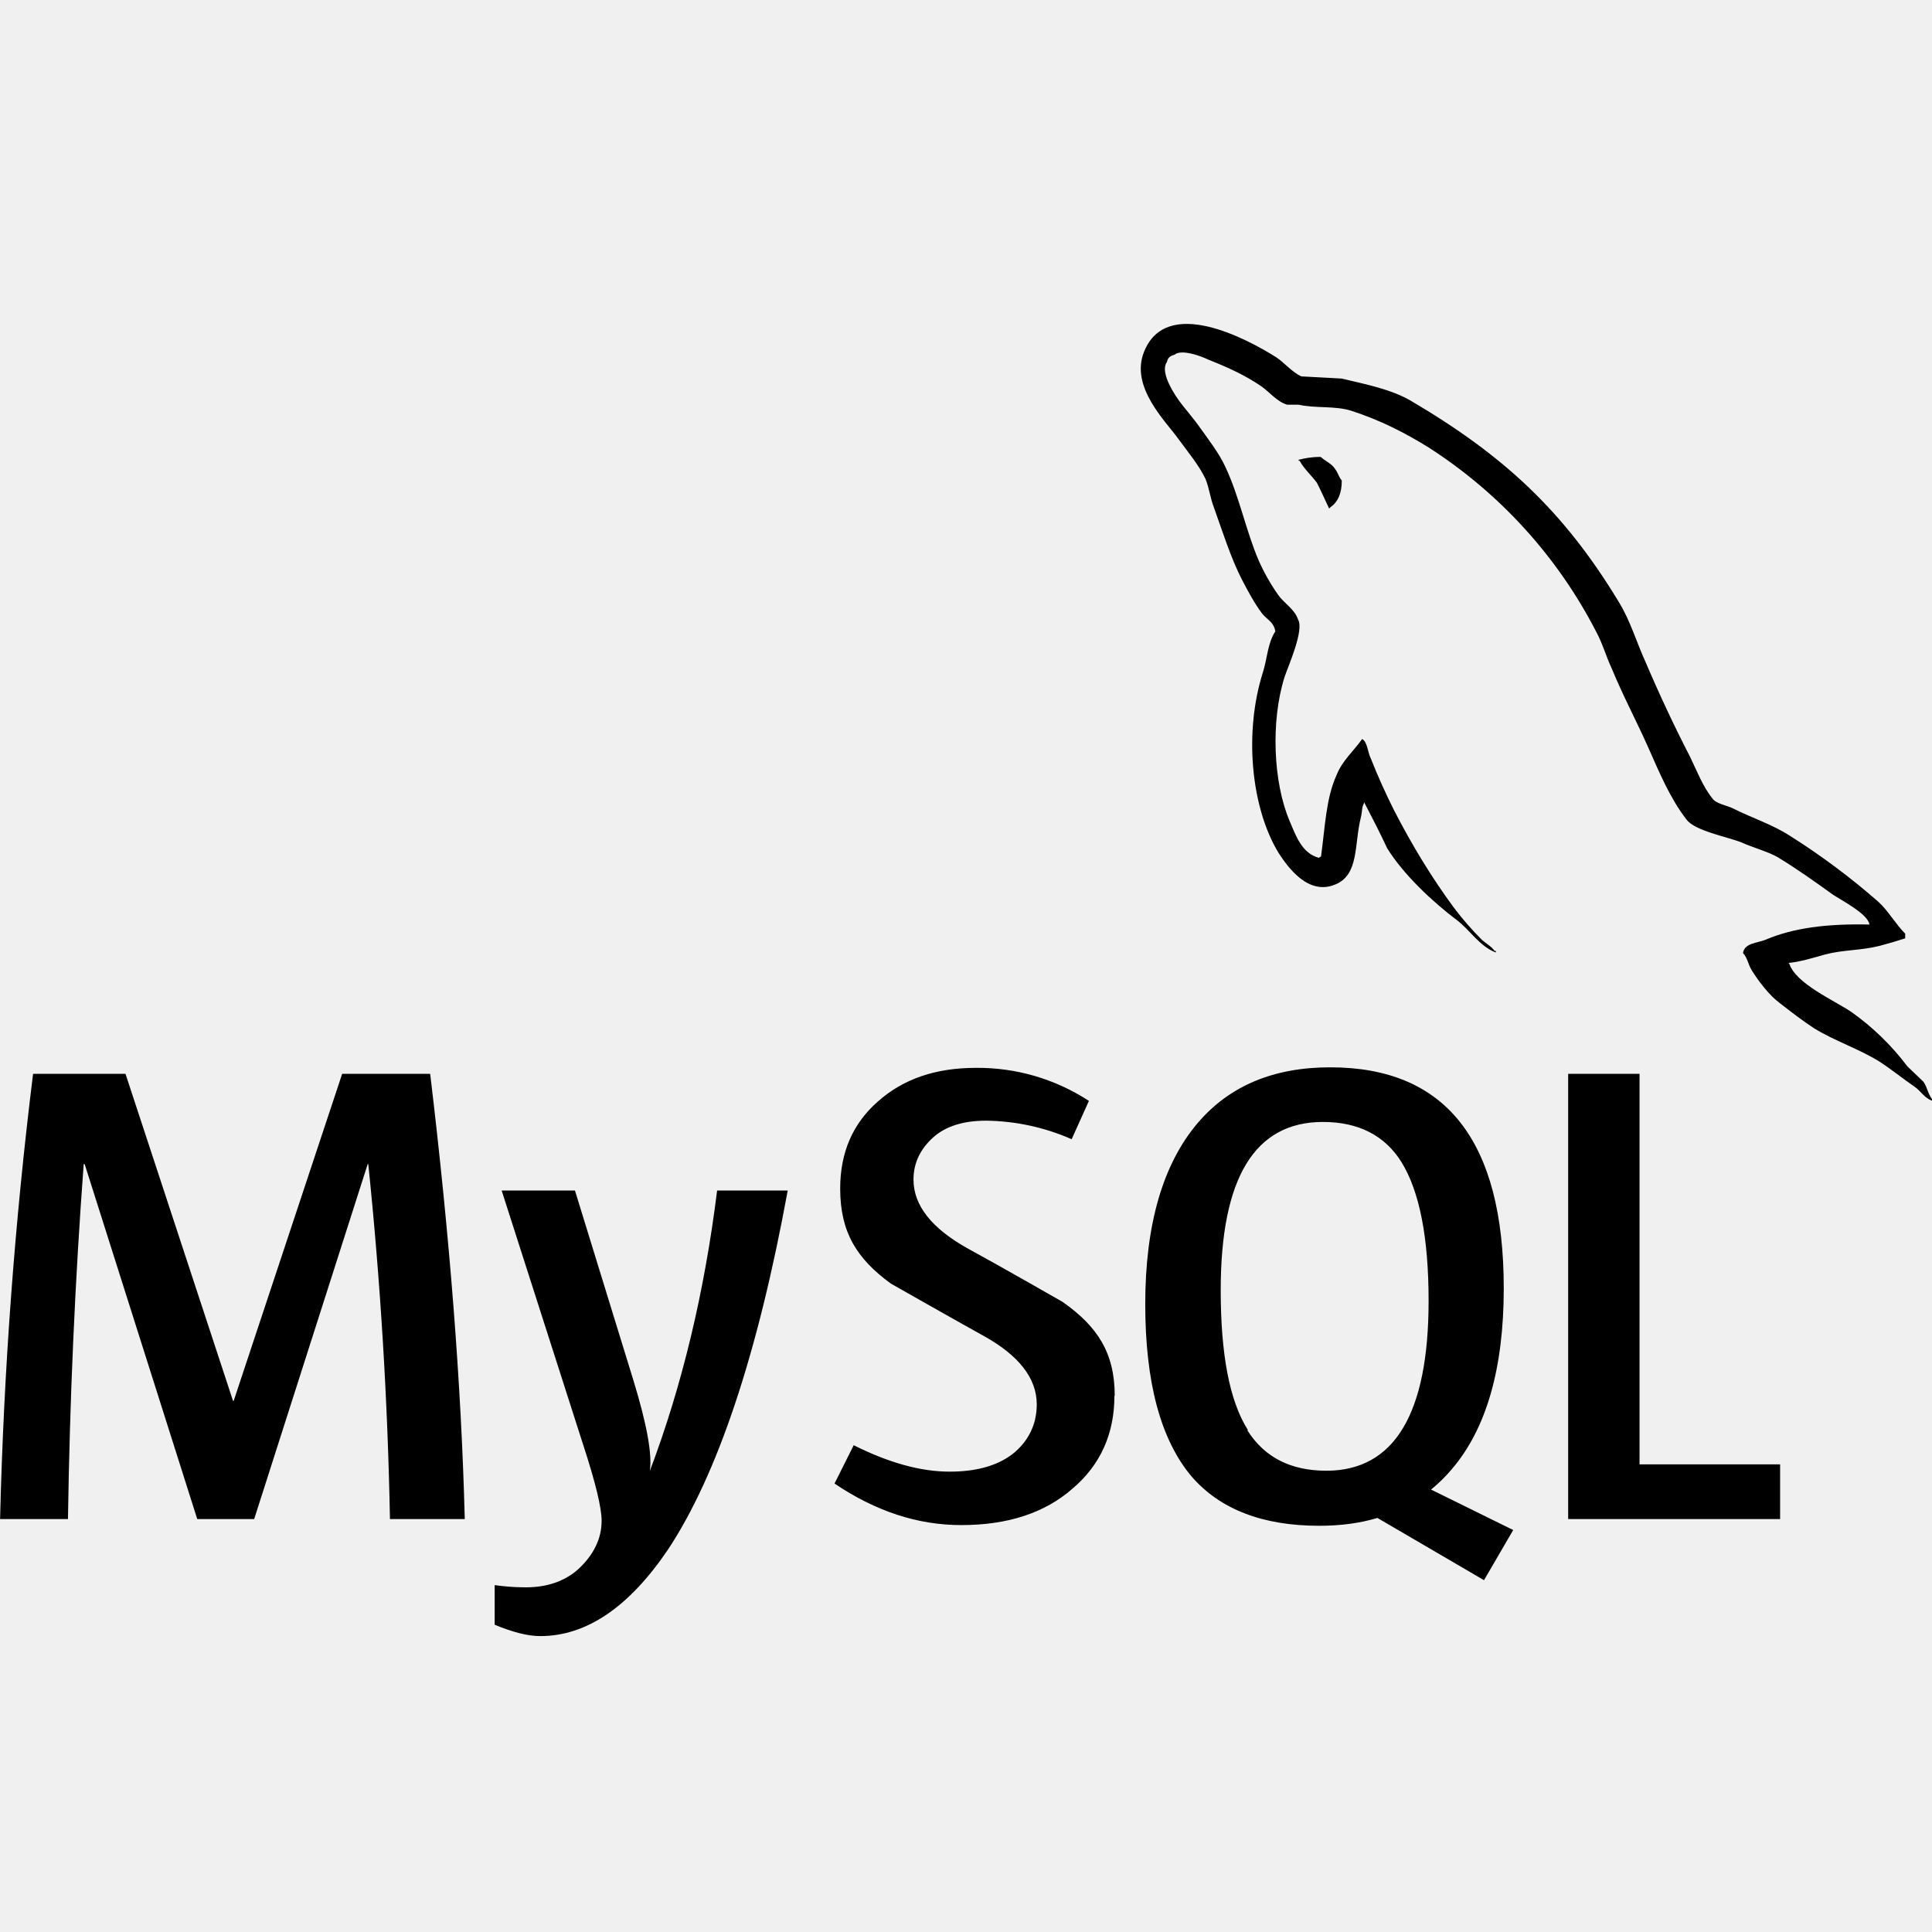
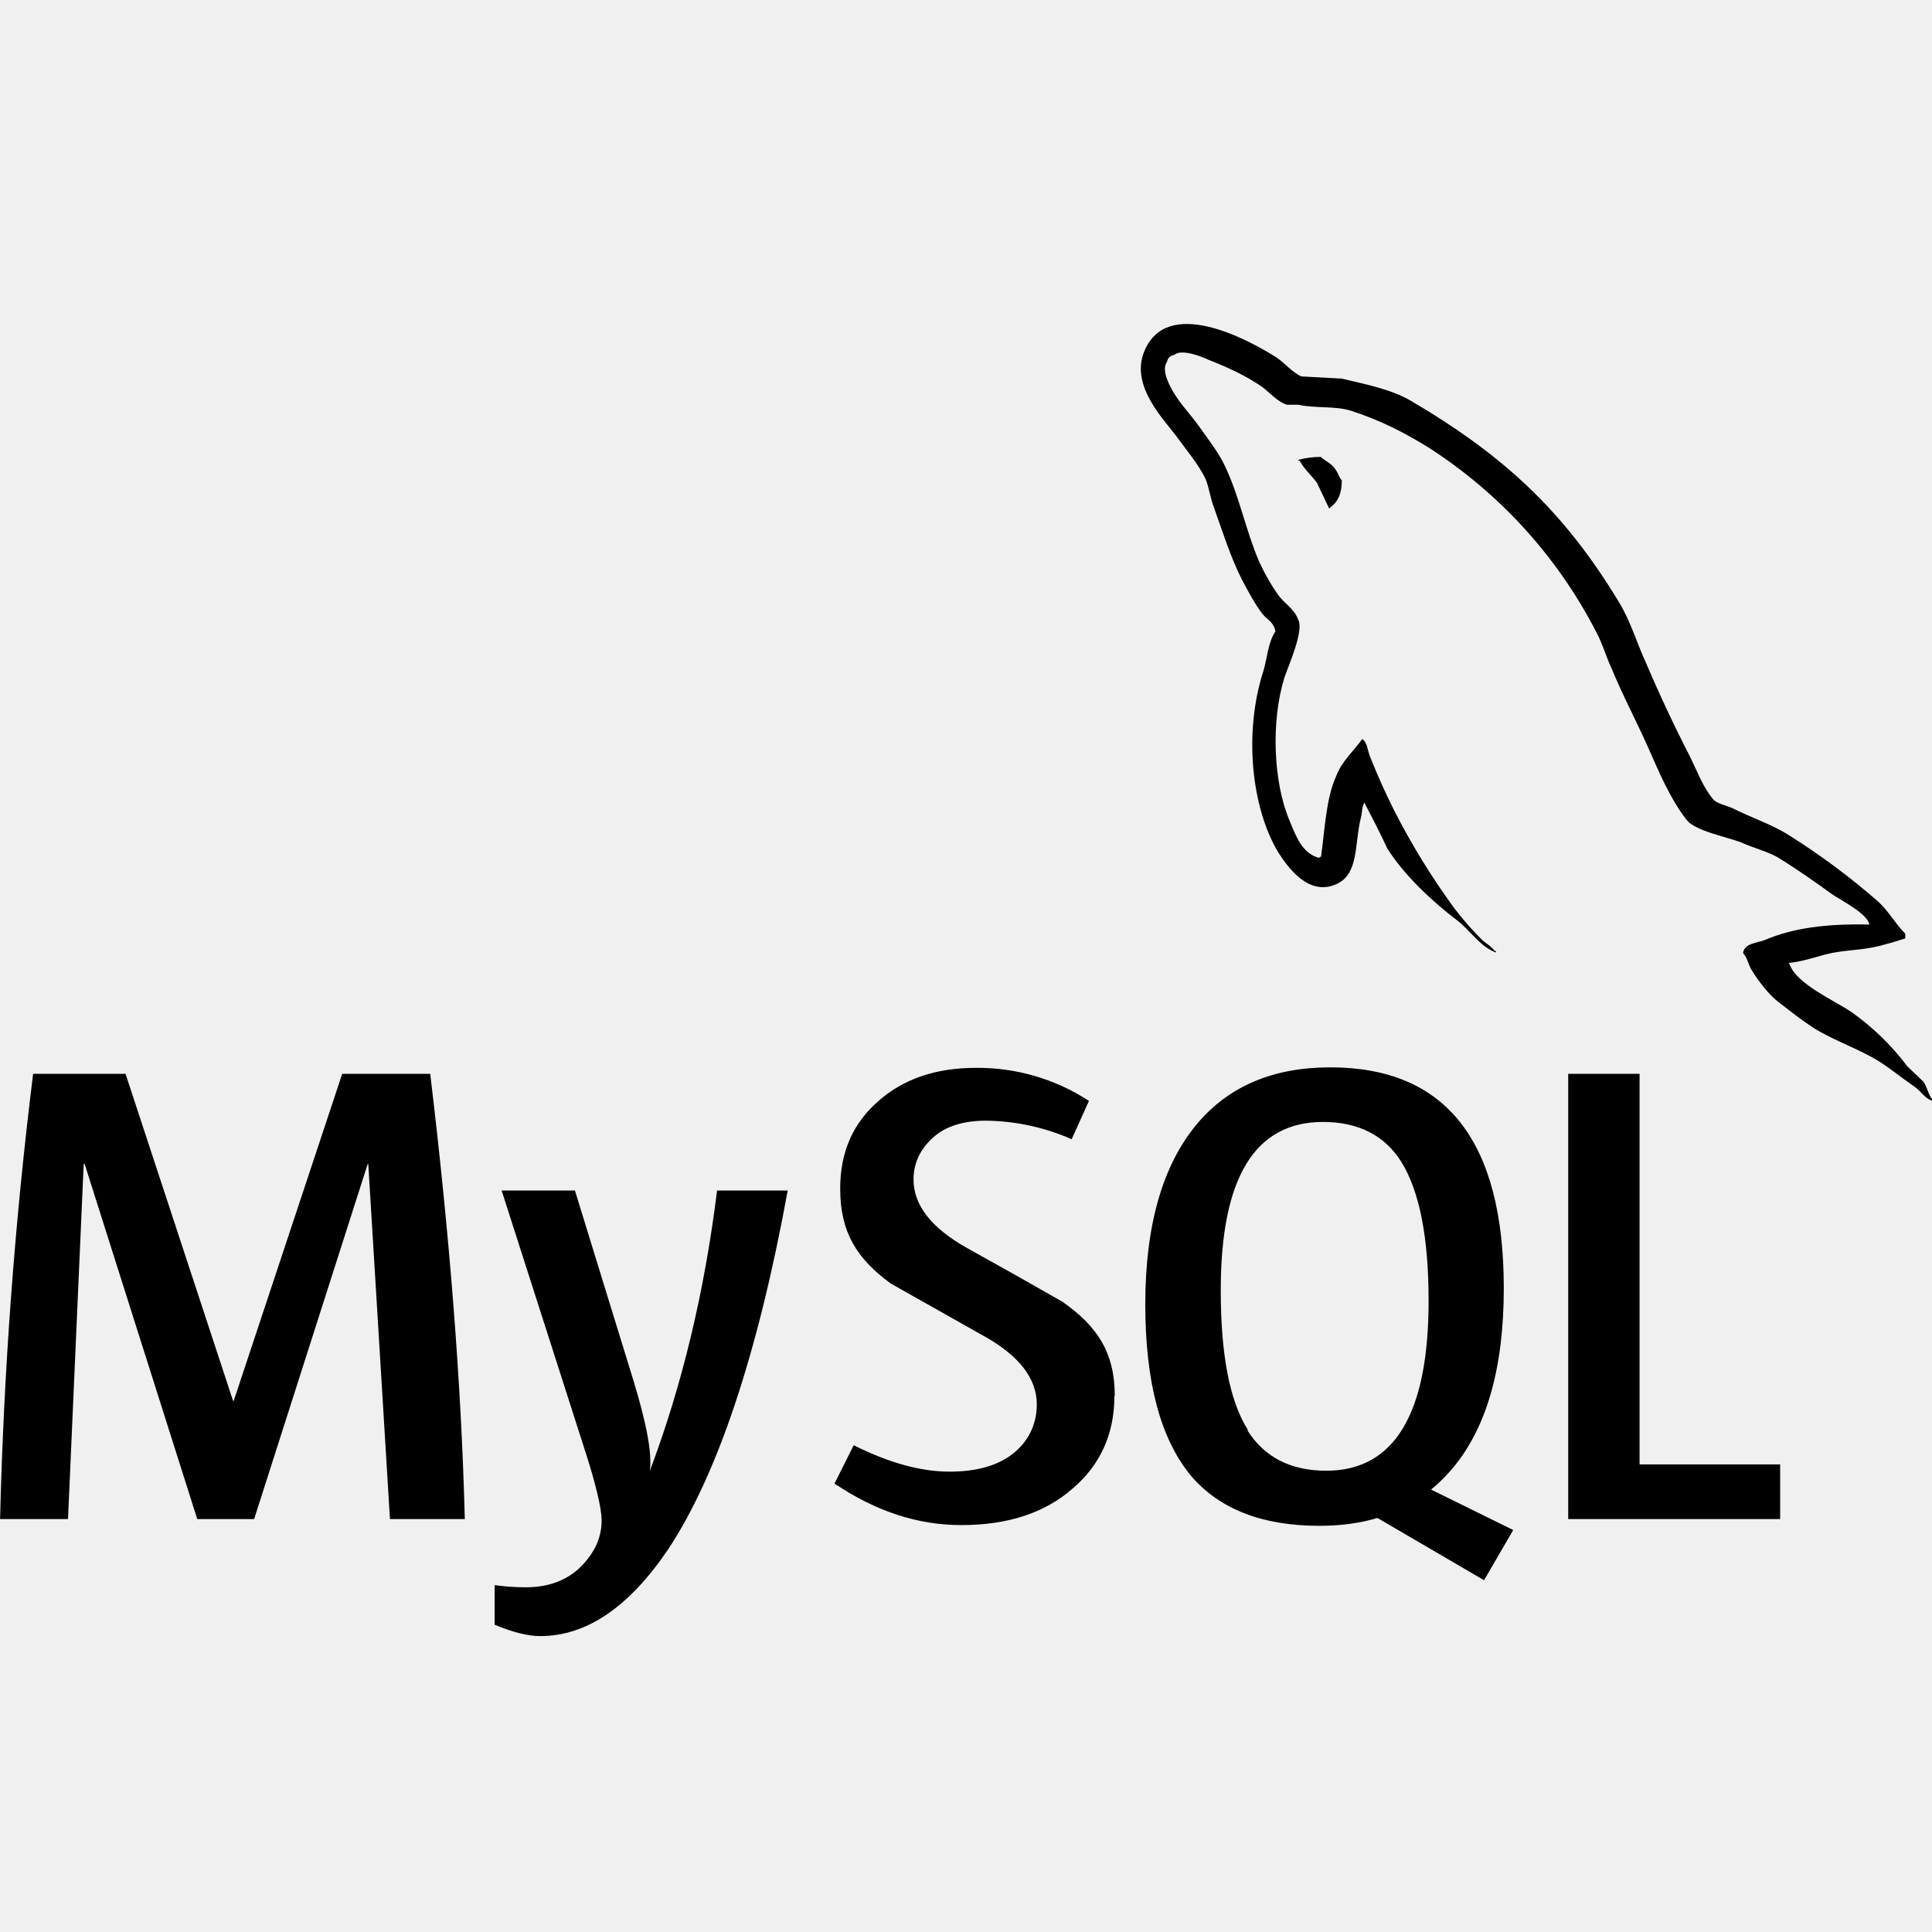
- <svg xmlns="http://www.w3.org/2000/svg" width="50" height="50" viewBox="0 0 50 50" fill="none">
-   <g clip-path="url(#clip0)">
-     <path d="M34.18 11.825C33.936 11.825 33.773 11.858 33.609 11.899V11.924H33.634C33.748 12.134 33.936 12.299 34.081 12.494C34.195 12.714 34.292 12.941 34.398 13.161L34.431 13.128C34.627 12.989 34.725 12.77 34.725 12.436C34.644 12.338 34.627 12.233 34.555 12.142C34.474 12.003 34.294 11.931 34.18 11.825ZM12.02 39.314H10.092C10.034 36.245 9.847 33.18 9.531 30.127H9.516L6.578 39.314H5.105L2.191 30.127H2.166C1.939 33.184 1.804 36.248 1.759 39.314H0.002C0.097 35.461 0.382 31.615 0.856 27.791H3.248L6.031 36.255H6.047L8.855 27.791H11.133C11.637 31.991 11.939 35.831 12.028 39.314H12.02ZM20.386 30.811C19.605 35.075 18.562 38.177 17.286 40.105C16.277 41.594 15.178 42.342 13.981 42.342C13.664 42.342 13.274 42.244 12.802 42.048V41.023C13.037 41.056 13.306 41.08 13.608 41.08C14.169 41.08 14.617 40.917 14.959 40.616C15.366 40.241 15.57 39.819 15.57 39.355C15.57 39.03 15.416 38.378 15.091 37.386L12.983 30.811H14.88L16.394 35.727C16.736 36.85 16.883 37.623 16.817 38.07C17.655 35.856 18.233 33.431 18.559 30.811H20.386ZM46.069 39.314H40.584V27.791H42.431V37.898H46.069V39.314ZM39.152 39.592L37.036 38.55C37.224 38.395 37.402 38.225 37.566 38.03C38.469 36.98 38.917 35.409 38.917 33.342C38.917 29.525 37.42 27.622 34.425 27.622C32.959 27.622 31.812 28.102 30.991 29.07C30.095 30.128 29.639 31.691 29.639 33.75C29.639 35.777 30.038 37.258 30.836 38.209C31.569 39.056 32.667 39.487 34.141 39.487C34.686 39.487 35.191 39.422 35.647 39.284L38.406 40.895L39.163 39.594L39.152 39.592ZM32.292 37.003C31.82 36.255 31.592 35.05 31.592 33.389C31.592 30.484 32.472 29.036 34.237 29.036C35.158 29.036 35.841 29.386 36.272 30.078C36.736 30.834 36.972 32.023 36.972 33.667C36.972 36.589 36.084 38.062 34.327 38.062C33.398 38.062 32.724 37.712 32.284 37.02L32.292 37.003ZM28.841 36.125C28.841 37.102 28.483 37.908 27.758 38.525C27.042 39.152 26.089 39.469 24.877 39.469C23.745 39.469 22.663 39.111 21.597 38.394L22.094 37.402C23.005 37.858 23.827 38.086 24.577 38.086C25.269 38.086 25.814 37.931 26.205 37.63C26.595 37.32 26.831 36.889 26.831 36.344C26.831 35.659 26.352 35.074 25.48 34.586C24.674 34.139 23.055 33.219 23.055 33.219C22.175 32.577 21.744 31.892 21.744 30.761C21.744 29.825 22.069 29.077 22.72 28.506C23.38 27.92 24.217 27.636 25.259 27.636C26.296 27.627 27.313 27.924 28.181 28.491L27.734 29.483C27.036 29.175 26.283 29.012 25.52 29.003C24.927 29.003 24.47 29.15 24.153 29.434C23.836 29.719 23.641 30.077 23.641 30.525C23.641 31.209 24.13 31.795 25.023 32.298C25.845 32.745 27.497 33.691 27.497 33.691C28.4 34.325 28.849 35.009 28.849 36.123L28.841 36.125ZM48.381 23.927C47.266 23.902 46.403 24.016 45.68 24.325C45.477 24.406 45.142 24.406 45.109 24.667C45.224 24.781 45.239 24.961 45.337 25.114C45.508 25.391 45.794 25.766 46.062 25.961C46.356 26.189 46.648 26.417 46.95 26.613C47.495 26.947 48.106 27.142 48.642 27.475C48.944 27.67 49.253 27.922 49.553 28.127C49.708 28.233 49.805 28.42 50 28.484V28.444C49.902 28.322 49.878 28.142 49.78 27.997C49.641 27.858 49.503 27.736 49.364 27.599C48.957 27.058 48.468 26.583 47.916 26.191C47.469 25.889 46.492 25.466 46.312 24.953L46.288 24.92C46.589 24.895 46.947 24.781 47.239 24.7C47.711 24.578 48.15 24.602 48.639 24.48C48.863 24.422 49.086 24.356 49.306 24.284V24.163C49.055 23.911 48.867 23.569 48.606 23.333C47.887 22.704 47.12 22.132 46.311 21.623C45.872 21.339 45.319 21.159 44.855 20.924C44.692 20.842 44.408 20.802 44.317 20.663C44.066 20.353 43.919 19.955 43.739 19.587C43.33 18.793 42.95 17.984 42.6 17.163C42.349 16.617 42.202 16.08 41.892 15.575C40.459 13.206 38.897 11.775 36.505 10.367C35.992 10.073 35.373 9.952 34.722 9.797C34.372 9.781 34.03 9.756 33.68 9.741C33.452 9.642 33.233 9.383 33.038 9.252C32.241 8.747 30.189 7.664 29.611 9.097C29.236 10.008 30.164 10.895 30.491 11.352C30.727 11.677 31.028 12.036 31.198 12.394C31.297 12.637 31.32 12.891 31.419 13.142C31.639 13.753 31.85 14.436 32.144 15.006C32.298 15.3 32.461 15.608 32.656 15.869C32.77 16.023 32.966 16.089 33.006 16.341C32.811 16.625 32.795 17.041 32.689 17.383C32.184 18.961 32.38 20.906 33.087 22.07C33.316 22.42 33.844 23.186 34.553 22.892C35.18 22.641 35.042 21.85 35.22 21.15C35.261 20.98 35.236 20.873 35.319 20.759V20.792C35.522 21.183 35.717 21.558 35.897 21.948C36.32 22.633 37.077 23.341 37.703 23.812C38.038 24.064 38.297 24.497 38.712 24.65V24.609H38.68C38.591 24.488 38.477 24.43 38.362 24.333C38.099 24.072 37.854 23.792 37.63 23.495C37.052 22.714 36.531 21.852 36.075 20.964C35.855 20.526 35.654 20.078 35.474 19.622C35.392 19.459 35.392 19.206 35.253 19.125C35.042 19.427 34.733 19.686 34.586 20.069C34.317 20.663 34.292 21.403 34.188 22.169C34.139 22.184 34.163 22.169 34.139 22.202C33.692 22.087 33.538 21.631 33.373 21.241C32.95 20.248 32.884 18.661 33.244 17.522C33.342 17.228 33.756 16.309 33.594 16.033C33.505 15.764 33.228 15.609 33.081 15.399C32.894 15.137 32.706 14.805 32.577 14.511C32.242 13.73 32.08 12.867 31.714 12.086C31.552 11.728 31.258 11.353 31.022 11.02C30.753 10.645 30.461 10.378 30.256 9.938C30.183 9.783 30.086 9.531 30.2 9.367C30.225 9.253 30.281 9.213 30.395 9.18C30.575 9.025 31.095 9.22 31.275 9.309C31.788 9.513 32.219 9.708 32.65 10.002C32.845 10.141 33.056 10.4 33.309 10.473H33.603C34.05 10.572 34.547 10.498 34.962 10.628C35.703 10.864 36.37 11.206 36.972 11.58C38.812 12.761 40.308 14.405 41.309 16.349C41.48 16.666 41.553 16.959 41.708 17.292C41.992 17.984 42.359 18.675 42.652 19.334C42.944 19.994 43.222 20.661 43.644 21.206C43.855 21.5 44.686 21.653 45.067 21.8C45.344 21.93 45.775 22.044 46.019 22.191C46.498 22.484 46.97 22.817 47.419 23.142C47.647 23.297 48.339 23.647 48.38 23.924L48.381 23.927Z" fill="black" />
+ <svg xmlns="http://www.w3.org/2000/svg" width="100%" height="100%" viewBox="0 0 50 50" fill="currentColor">
+   <g clip-path="url(#A)">
+     <path d="M34.18 11.825a2.17 2.17 0 0 0-.57.074v.025h.025c.114.211.302.375.447.57l.317.667.033-.033c.195-.139.294-.358.294-.692-.081-.098-.098-.203-.17-.294-.081-.139-.261-.211-.375-.317zM12.02 39.314h-1.928l-.561-9.188h-.016l-2.938 9.188H5.105l-2.914-9.188h-.025l-.406 9.188H.002c.095-3.853.38-7.699.855-11.523h2.392l2.783 8.464h.016l2.808-8.464h2.278c.505 4.2.806 8.041.895 11.523h-.008zm8.366-8.503c-.781 4.264-1.823 7.366-3.1 9.294-1.009 1.489-2.108 2.237-3.305 2.237-.317 0-.708-.098-1.18-.294v-1.025c.236.033.505.056.806.056.561 0 1.009-.163 1.352-.464.406-.375.611-.797.611-1.261 0-.325-.155-.977-.48-1.969l-2.108-6.575h1.897l1.514 4.916c.342 1.123.489 1.897.423 2.344.837-2.214 1.416-4.639 1.742-7.259h1.827zm25.683 8.503h-5.484V27.791h1.847v10.108h3.638v1.416zm-6.917.278l-2.116-1.042a4.05 4.05 0 0 0 .53-.52c.903-1.05 1.352-2.62 1.352-4.687 0-3.817-1.497-5.72-4.492-5.72-1.466 0-2.612.48-3.434 1.448-.895 1.058-1.352 2.62-1.352 4.68 0 2.027.398 3.508 1.197 4.459.733.847 1.831 1.278 3.305 1.278.545 0 1.05-.066 1.506-.203l2.759 1.611.756-1.301-.011-.002zm-6.859-2.589c-.472-.748-.7-1.953-.7-3.614 0-2.905.88-4.353 2.645-4.353.92 0 1.603.35 2.034 1.042.464.756.7 1.945.7 3.589 0 2.922-.887 4.395-2.645 4.395-.928 0-1.603-.35-2.042-1.042l.008-.017zm-3.452-.878c0 .977-.358 1.783-1.083 2.4-.716.627-1.669.944-2.881.944-1.131 0-2.214-.358-3.28-1.075l.497-.992c.911.456 1.733.684 2.483.684.692 0 1.238-.155 1.628-.456.391-.309.627-.741.627-1.286 0-.684-.48-1.27-1.352-1.758l-2.425-1.367c-.88-.642-1.311-1.327-1.311-2.458 0-.936.325-1.684.977-2.255.659-.586 1.497-.87 2.539-.87 1.037-.009 2.053.288 2.922.855l-.447.992a5.66 5.66 0 0 0-2.214-.48c-.594 0-1.05.147-1.367.431s-.512.642-.512 1.091c0 .684.489 1.27 1.383 1.773a183.52 183.52 0 0 1 2.473 1.392c.903.634 1.352 1.319 1.352 2.433l-.008.002zm19.541-12.198c-1.116-.025-1.978.089-2.702.398-.203.081-.537.081-.57.342.114.114.13.294.228.447.17.277.456.652.725.847.294.228.586.456.888.652.545.334 1.156.53 1.692.863.302.195.611.447.911.652.155.106.252.294.447.358v-.041c-.098-.122-.122-.302-.22-.447-.139-.139-.276-.261-.416-.398a6.58 6.58 0 0 0-1.448-1.408c-.447-.302-1.424-.725-1.603-1.238l-.025-.033c.302-.025.659-.139.952-.22.472-.122.911-.098 1.4-.22.224-.058.447-.123.667-.195v-.122c-.252-.252-.439-.594-.7-.83a18.2 18.2 0 0 0-2.295-1.709c-.439-.284-.992-.464-1.456-.7-.163-.081-.447-.122-.538-.261-.252-.309-.398-.708-.578-1.075a37.13 37.13 0 0 1-1.139-2.425c-.252-.545-.398-1.083-.708-1.588-1.433-2.369-2.995-3.8-5.388-5.208-.513-.294-1.131-.416-1.783-.57l-1.042-.056c-.228-.098-.447-.358-.642-.489-.797-.505-2.848-1.587-3.427-.155-.375.911.553 1.798.88 2.255.236.325.537.684.708 1.042.098.244.122.497.22.748.22.611.431 1.294.725 1.864.155.294.317.601.513.863.114.155.309.22.35.472-.195.284-.211.7-.317 1.042-.505 1.578-.309 3.524.398 4.688.228.35.756 1.116 1.466.822.627-.252.489-1.042.667-1.742.041-.17.016-.276.099-.391v.033c.203.391.398.766.578 1.156.423.684 1.18 1.392 1.806 1.864.334.252.594.684 1.009.837v-.041h-.033c-.089-.122-.203-.18-.317-.277a7.81 7.81 0 0 1-.733-.837 18.48 18.48 0 0 1-1.555-2.531c-.22-.438-.421-.886-.602-1.342-.081-.163-.081-.416-.22-.497-.211.302-.52.561-.667.944-.269.594-.294 1.334-.398 2.1-.048.016-.025 0-.048.033-.447-.114-.602-.57-.766-.961-.423-.992-.489-2.58-.13-3.719.098-.294.513-1.212.35-1.489-.089-.269-.366-.423-.513-.634-.187-.261-.375-.594-.505-.888-.334-.781-.497-1.644-.863-2.425-.162-.358-.456-.733-.692-1.066-.269-.375-.561-.642-.766-1.083-.073-.155-.17-.406-.056-.57.025-.114.081-.155.195-.187.18-.155.7.041.88.13.513.203.944.398 1.375.692.195.139.406.398.659.472h.294c.447.098.944.025 1.359.155.741.236 1.408.578 2.009.952a12.44 12.44 0 0 1 4.337 4.769c.17.317.244.611.398.944.284.692.652 1.383.944 2.042s.57 1.327.992 1.872c.211.294 1.042.447 1.423.594.277.13.708.244.952.391.48.294.952.627 1.4.951.228.155.92.505.961.781l.002.003z" fill="currentColor" />
  </g>
  <defs>
-     <clipPath id="clip0">
-       <rect width="50" height="50" fill="white" />
+     <clipPath id="A">
+       <path fill="currentColor" d="M0 0h50v50H0z" />
    </clipPath>
  </defs>
</svg>
